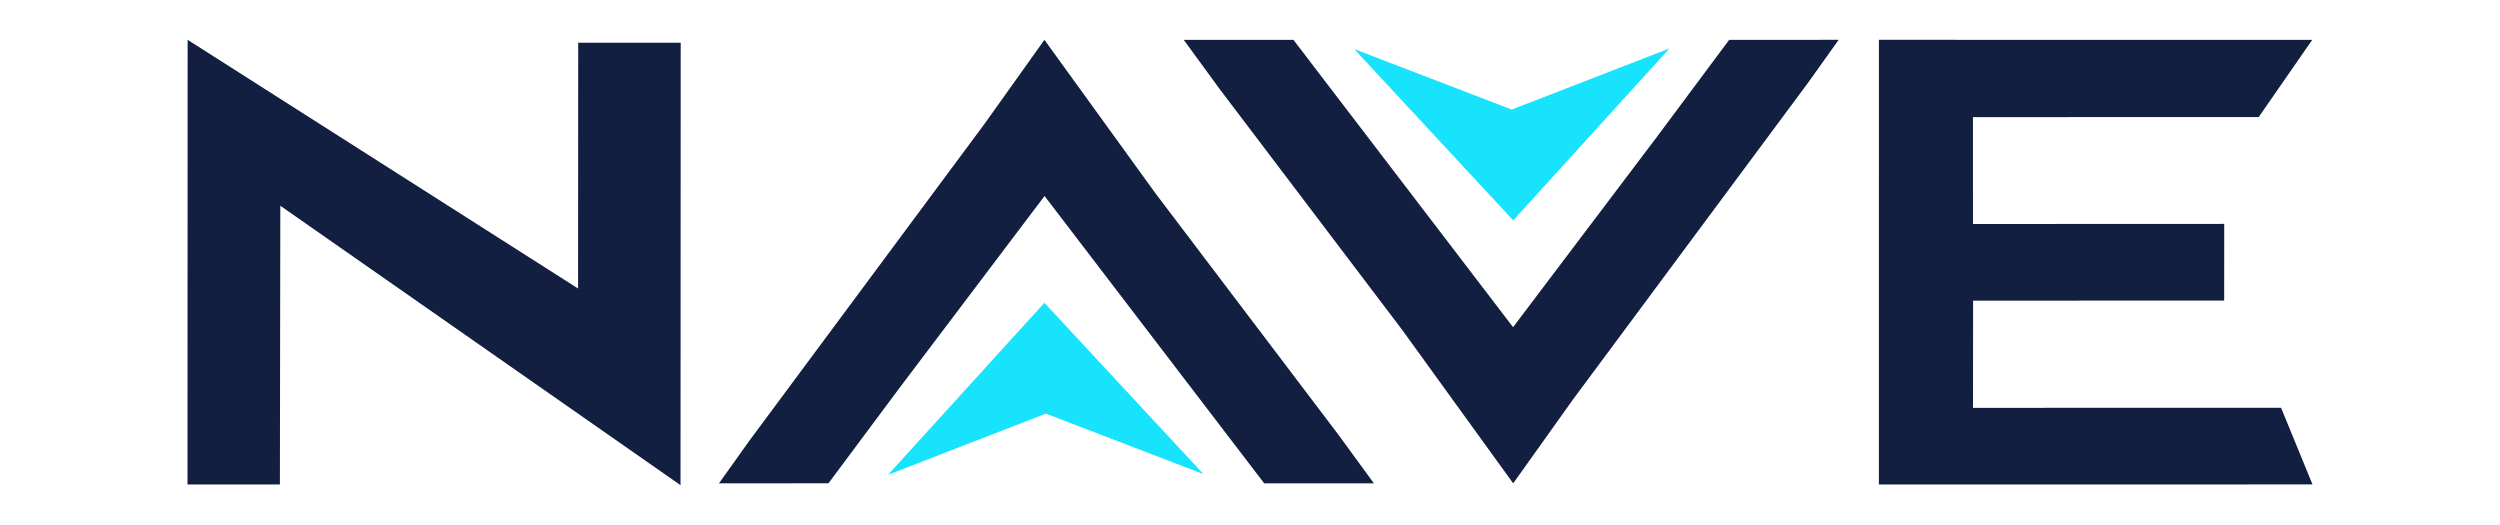
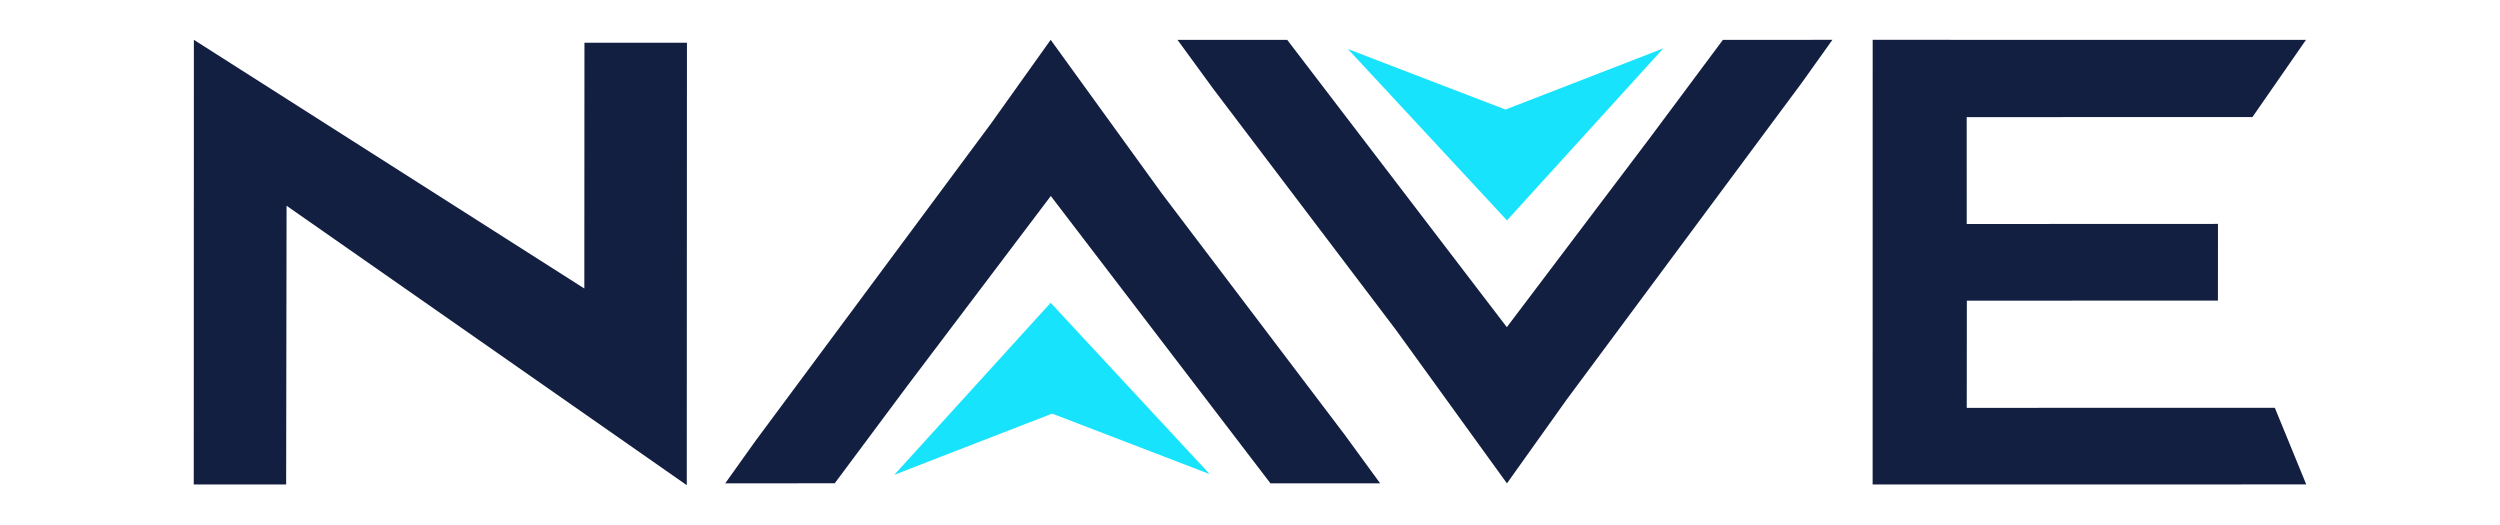
<svg xmlns="http://www.w3.org/2000/svg" id="Layer_1" version="1.1" viewBox="0 0 1000 210">
  <defs>
    <style>
      .st0 {
        fill: #121f41;
      }

      .st1 {
        fill: #17e3fd;
      }
    </style>
  </defs>
-   <polygon class="st0" points="889.67 120.23 789.24 120.27 789.2 163.14 912.43 163.11 925 193.77 751.55 193.79 751.57 15.93 924.89 15.95 903.48 46.82 789.18 46.85 789.19 89.6 889.69 89.56 889.67 120.23" />
-   <polygon class="st0" points="112.13 82.3 111.96 193.79 75 193.8 75.05 15.93 231.23 115.4 231.28 17.09 272.28 17.09 272.21 194.07 112.13 82.3" />
+   <polygon class="st0" points="887.17 120.23 786.74 120.27 786.7 163.14 909.93 163.11 922.5 193.77 749.05 193.79 749.07 15.93 922.39 15.95 900.98 46.82 786.68 46.85 786.69 89.6 887.19 89.56 887.17 120.23" />
+   <polygon class="st0" points="114.63 82.3 114.46 193.79 77.5 193.8 77.55 15.93 233.73 115.4 233.78 17.09 274.78 17.09 274.71 194.07 114.63 82.3" />
  <g>
-     <polygon class="st0" points="417.82 78.4 360.56 154.16 331.39 193.31 287.58 193.34 299.79 176.22 393.87 49.46 417.77 15.93 462.27 77.44 535.33 173.84 549.55 193.32 505.67 193.32 417.82 78.4" />
-     <polygon class="st1" points="418.35 165.44 355.22 189.92 417.76 121.12 481.37 189.64 418.35 165.44" />
+     <polygon class="st0" points="420.32 78.4 363.06 154.16 333.89 193.31 290.08 193.34 302.29 176.22 396.37 49.46 420.27 15.93 464.77 77.44 537.83 173.84 552.05 193.32 508.17 193.32 420.32 78.4" />
+     <polygon class="st1" points="420.85 165.44 357.72 189.92 420.26 121.12 483.87 189.64 420.85 165.44" />
  </g>
  <g>
-     <polygon class="st0" points="605.23 130.87 662.49 55.11 691.66 15.95 735.47 15.93 723.26 33.05 629.18 159.81 605.28 193.34 560.78 131.83 487.72 35.43 473.5 15.94 517.38 15.94 605.23 130.87" />
-     <polygon class="st1" points="604.69 43.82 667.83 19.35 605.29 88.15 541.68 19.63 604.69 43.82" />
+     <polygon class="st0" points="602.73 130.87 659.99 55.11 689.16 15.95 732.97 15.93 720.76 33.05 626.68 159.81 602.78 193.34 558.28 131.83 485.22 35.43 471 15.94 514.88 15.94 602.73 130.87" />
+     <polygon class="st1" points="602.19 43.82 665.33 19.35 602.79 88.15 539.18 19.63 602.19 43.82" />
  </g>
</svg>
